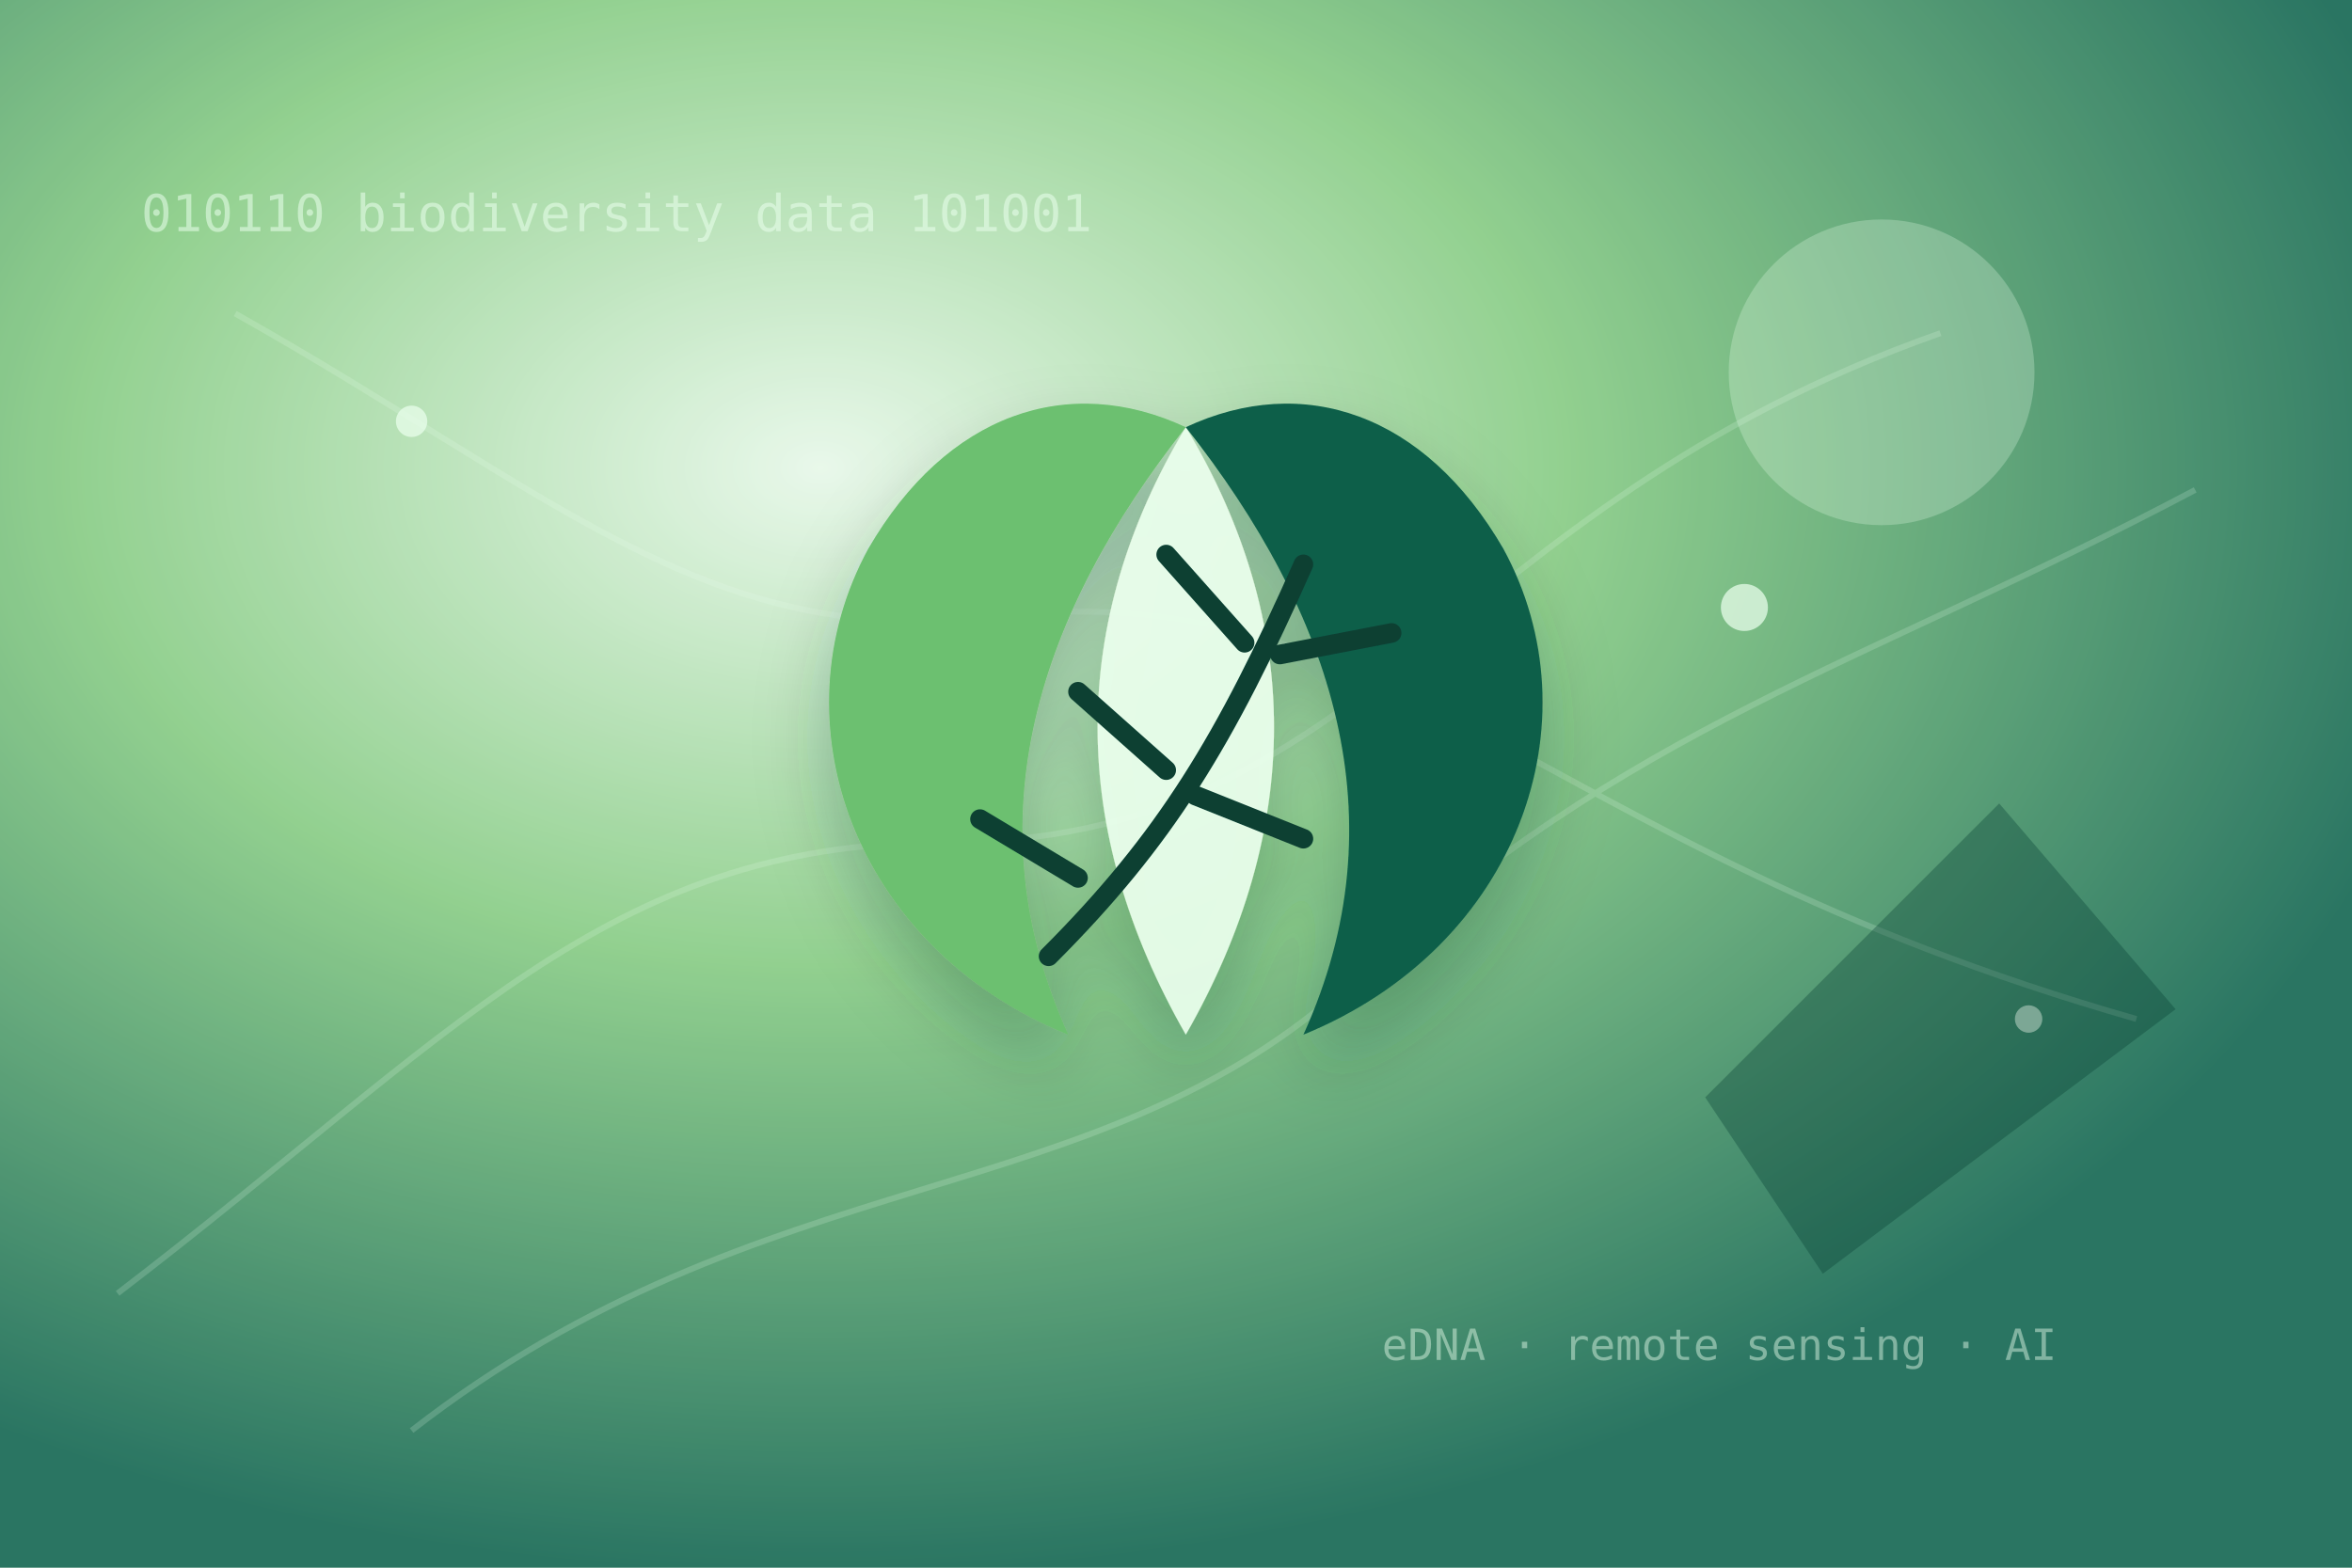
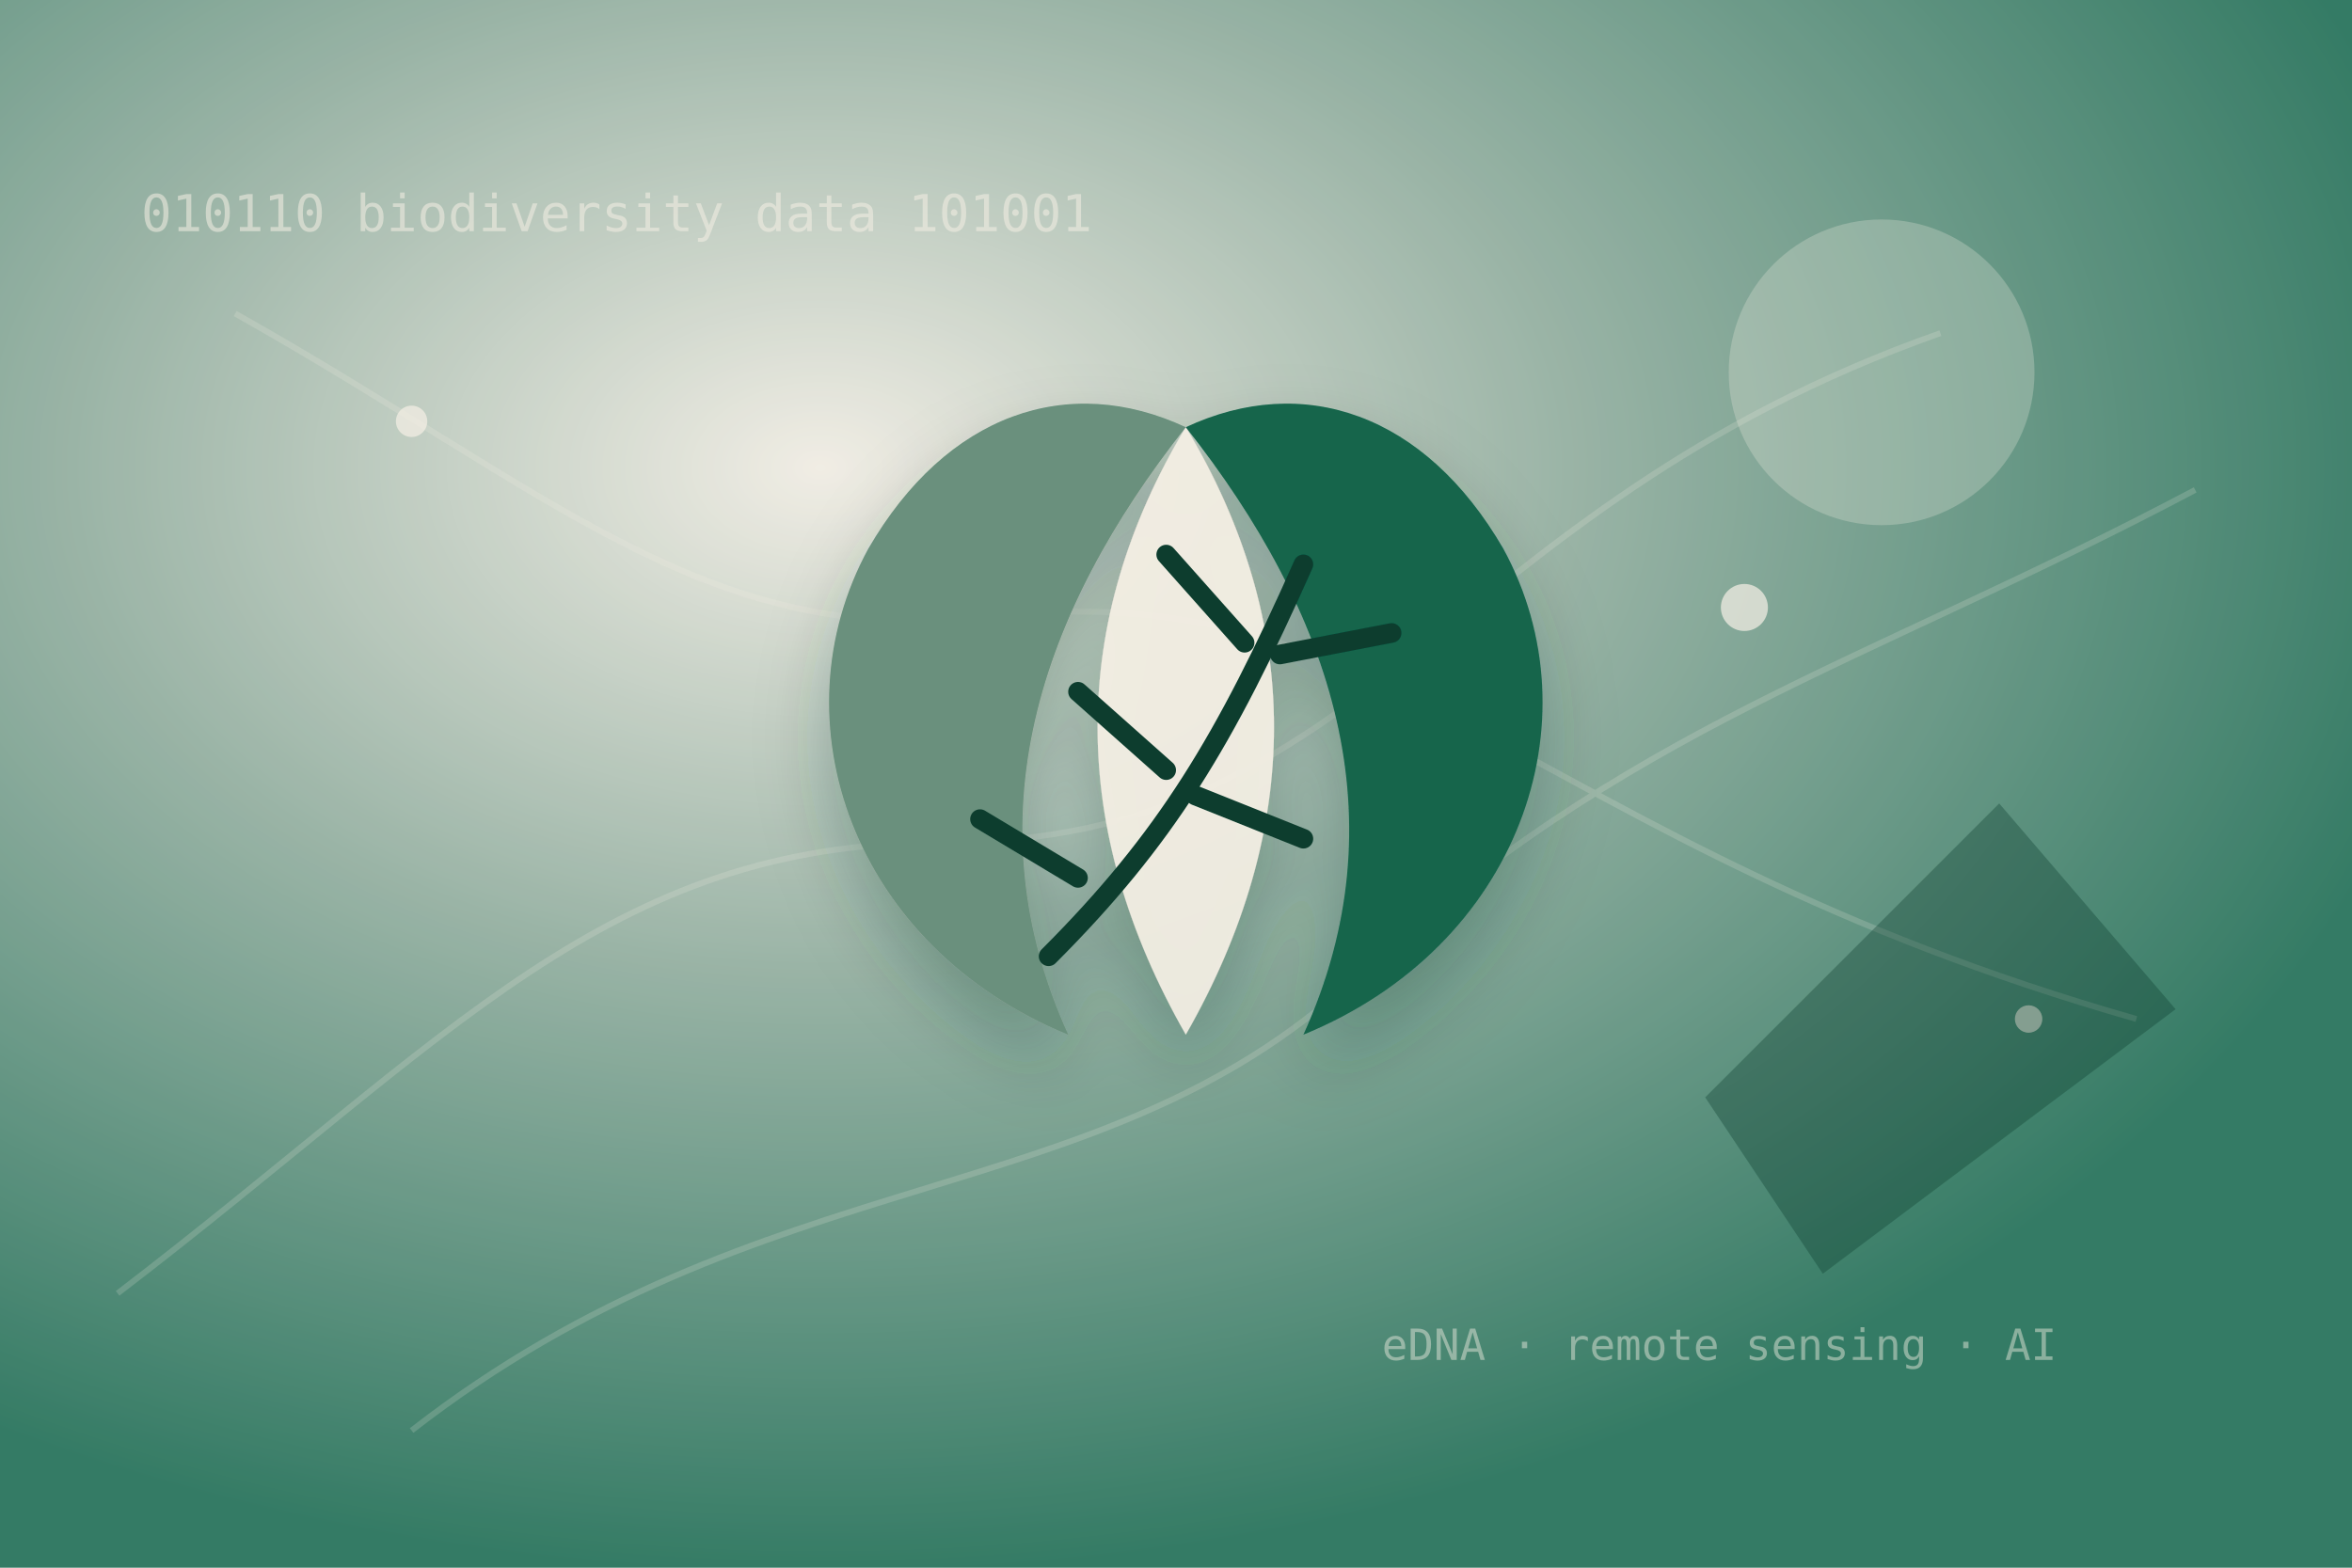
<svg xmlns="http://www.w3.org/2000/svg" viewBox="0 0 1200 800" role="img" aria-label="Biodiversity Data Lab graphic">
  <defs>
    <linearGradient id="g" x1="0" x2="1" y1="0" y2="1">
-       <stop offset="0" stop-color="#6cc06f" />
-       <stop offset="0.55" stop-color="#0c7a58" />
-       <stop offset="1" stop-color="#063f33" />
+       <stop offset="0" stop-color="#6a907d" />
+       <stop offset="0.55" stop-color="#6d3d14" />
+       <stop offset="1" stop-color="#0b3d2e" />
    </linearGradient>
    <radialGradient id="r" cx="35%" cy="30%" r="70%">
-       <stop offset="0" stop-color="#e7f8e9" />
-       <stop offset="0.45" stop-color="#81c97e" />
-       <stop offset="1" stop-color="#075e49" />
+       <stop offset="0" stop-color="#efebe2" />
+       <stop offset="0.45" stop-color="#8aa899" />
+       <stop offset="1" stop-color="#12654c" />
    </radialGradient>
    <filter id="shadow" x="-20%" y="-20%" width="140%" height="140%">
-       <feDropShadow dx="0" dy="18" stdDeviation="18" flood-color="#063f33" flood-opacity=".28" />
+       <feDropShadow dx="0" dy="18" stdDeviation="18" flood-color="#0b3d2e" flood-opacity=".28" />
    </filter>
  </defs>
-   <rect width="1200" height="800" fill="#f1fbef" />
+   <rect width="1200" height="800" fill="#f8f6f0" />
  <rect width="1200" height="800" fill="url(#r)" opacity=".85" />
-   <g opacity=".18" fill="none" stroke="#eaffed" stroke-width="3">
+   <g opacity=".18" fill="none" stroke="#f4efe4" stroke-width="3">
    <path d="M60 660 C230 530 310 430 480 430 C700 430 735 260 990 170" />
    <path d="M120 160 C280 250 360 330 500 315 C715 290 775 430 1090 520" />
    <path d="M210 730 C390 590 560 620 690 500 C830 370 950 340 1120 250" />
  </g>
-   <g fill="#eaffed" opacity=".72">
+   <g fill="#f4efe4" opacity=".72">
    <circle cx="210" cy="215" r="8" />
    <circle cx="490" cy="315" r="11" />
    <circle cx="690" cy="500" r="9" />
    <circle cx="890" cy="310" r="12" />
    <circle cx="1035" cy="520" r="7" />
  </g>
  <g transform="translate(415 168)" filter="url(#shadow)">
-     <path d="M190 50 C250 150 250 255 190 360 C130 255 130 150 190 50Z" fill="#eaffed" opacity=".92" />
-     <path d="M190 50 C115 145 80 250 130 360 C20 315 -20 200 28 112 C68 43 130 22 190 50Z" fill="#6cc06f" />
-     <path d="M190 50 C265 145 300 250 250 360 C360 315 400 200 352 112 C312 43 250 22 190 50Z" fill="#075e49" />
-     <g stroke="#073f33" stroke-width="10" fill="none" stroke-linecap="round">
+     <path d="M190 50 C250 150 250 255 190 360 C130 255 130 150 190 50Z" fill="#f4efe4" opacity=".92" />
+     <path d="M190 50 C115 145 80 250 130 360 C20 315 -20 200 28 112 C68 43 130 22 190 50Z" fill="#6a907d" />
+     <path d="M190 50 C265 145 300 250 250 360 C360 315 400 200 352 112 C312 43 250 22 190 50Z" fill="#12654c" />
+     <g stroke="#0b3d2e" stroke-width="10" fill="none" stroke-linecap="round">
      <path d="M120 320 C180 260 210 210 250 120" />
      <path d="M135 280 L85 250" />
      <path d="M180 225 L135 185" />
      <path d="M220 160 L180 115" />
      <path d="M195 238 L250 260" />
      <path d="M238 166 L295 155" />
    </g>
  </g>
-   <text x="72" y="118" font-family="monospace" font-size="26" fill="#eaffed" opacity=".55">010110 biodiversity data 101001</text>
-   <text x="705" y="694" font-family="monospace" font-size="22" fill="#eaffed" opacity=".45">eDNA · remote sensing · AI</text>
-   <circle cx="960" cy="190" r="78" fill="#eaffed" opacity=".26" />
-   <path d="M870 560 L1020 410 L1110 515 L930 650Z" fill="#063f33" opacity=".35" />
+   <text x="72" y="118" font-family="monospace" font-size="26" fill="#f4efe4" opacity=".55">010110 biodiversity data 101001</text>
+   <text x="705" y="694" font-family="monospace" font-size="22" fill="#f4efe4" opacity=".45">eDNA · remote sensing · AI</text>
+   <circle cx="960" cy="190" r="78" fill="#f4efe4" opacity=".26" />
+   <path d="M870 560 L1020 410 L1110 515 L930 650Z" fill="#0b3d2e" opacity=".35" />
</svg>
